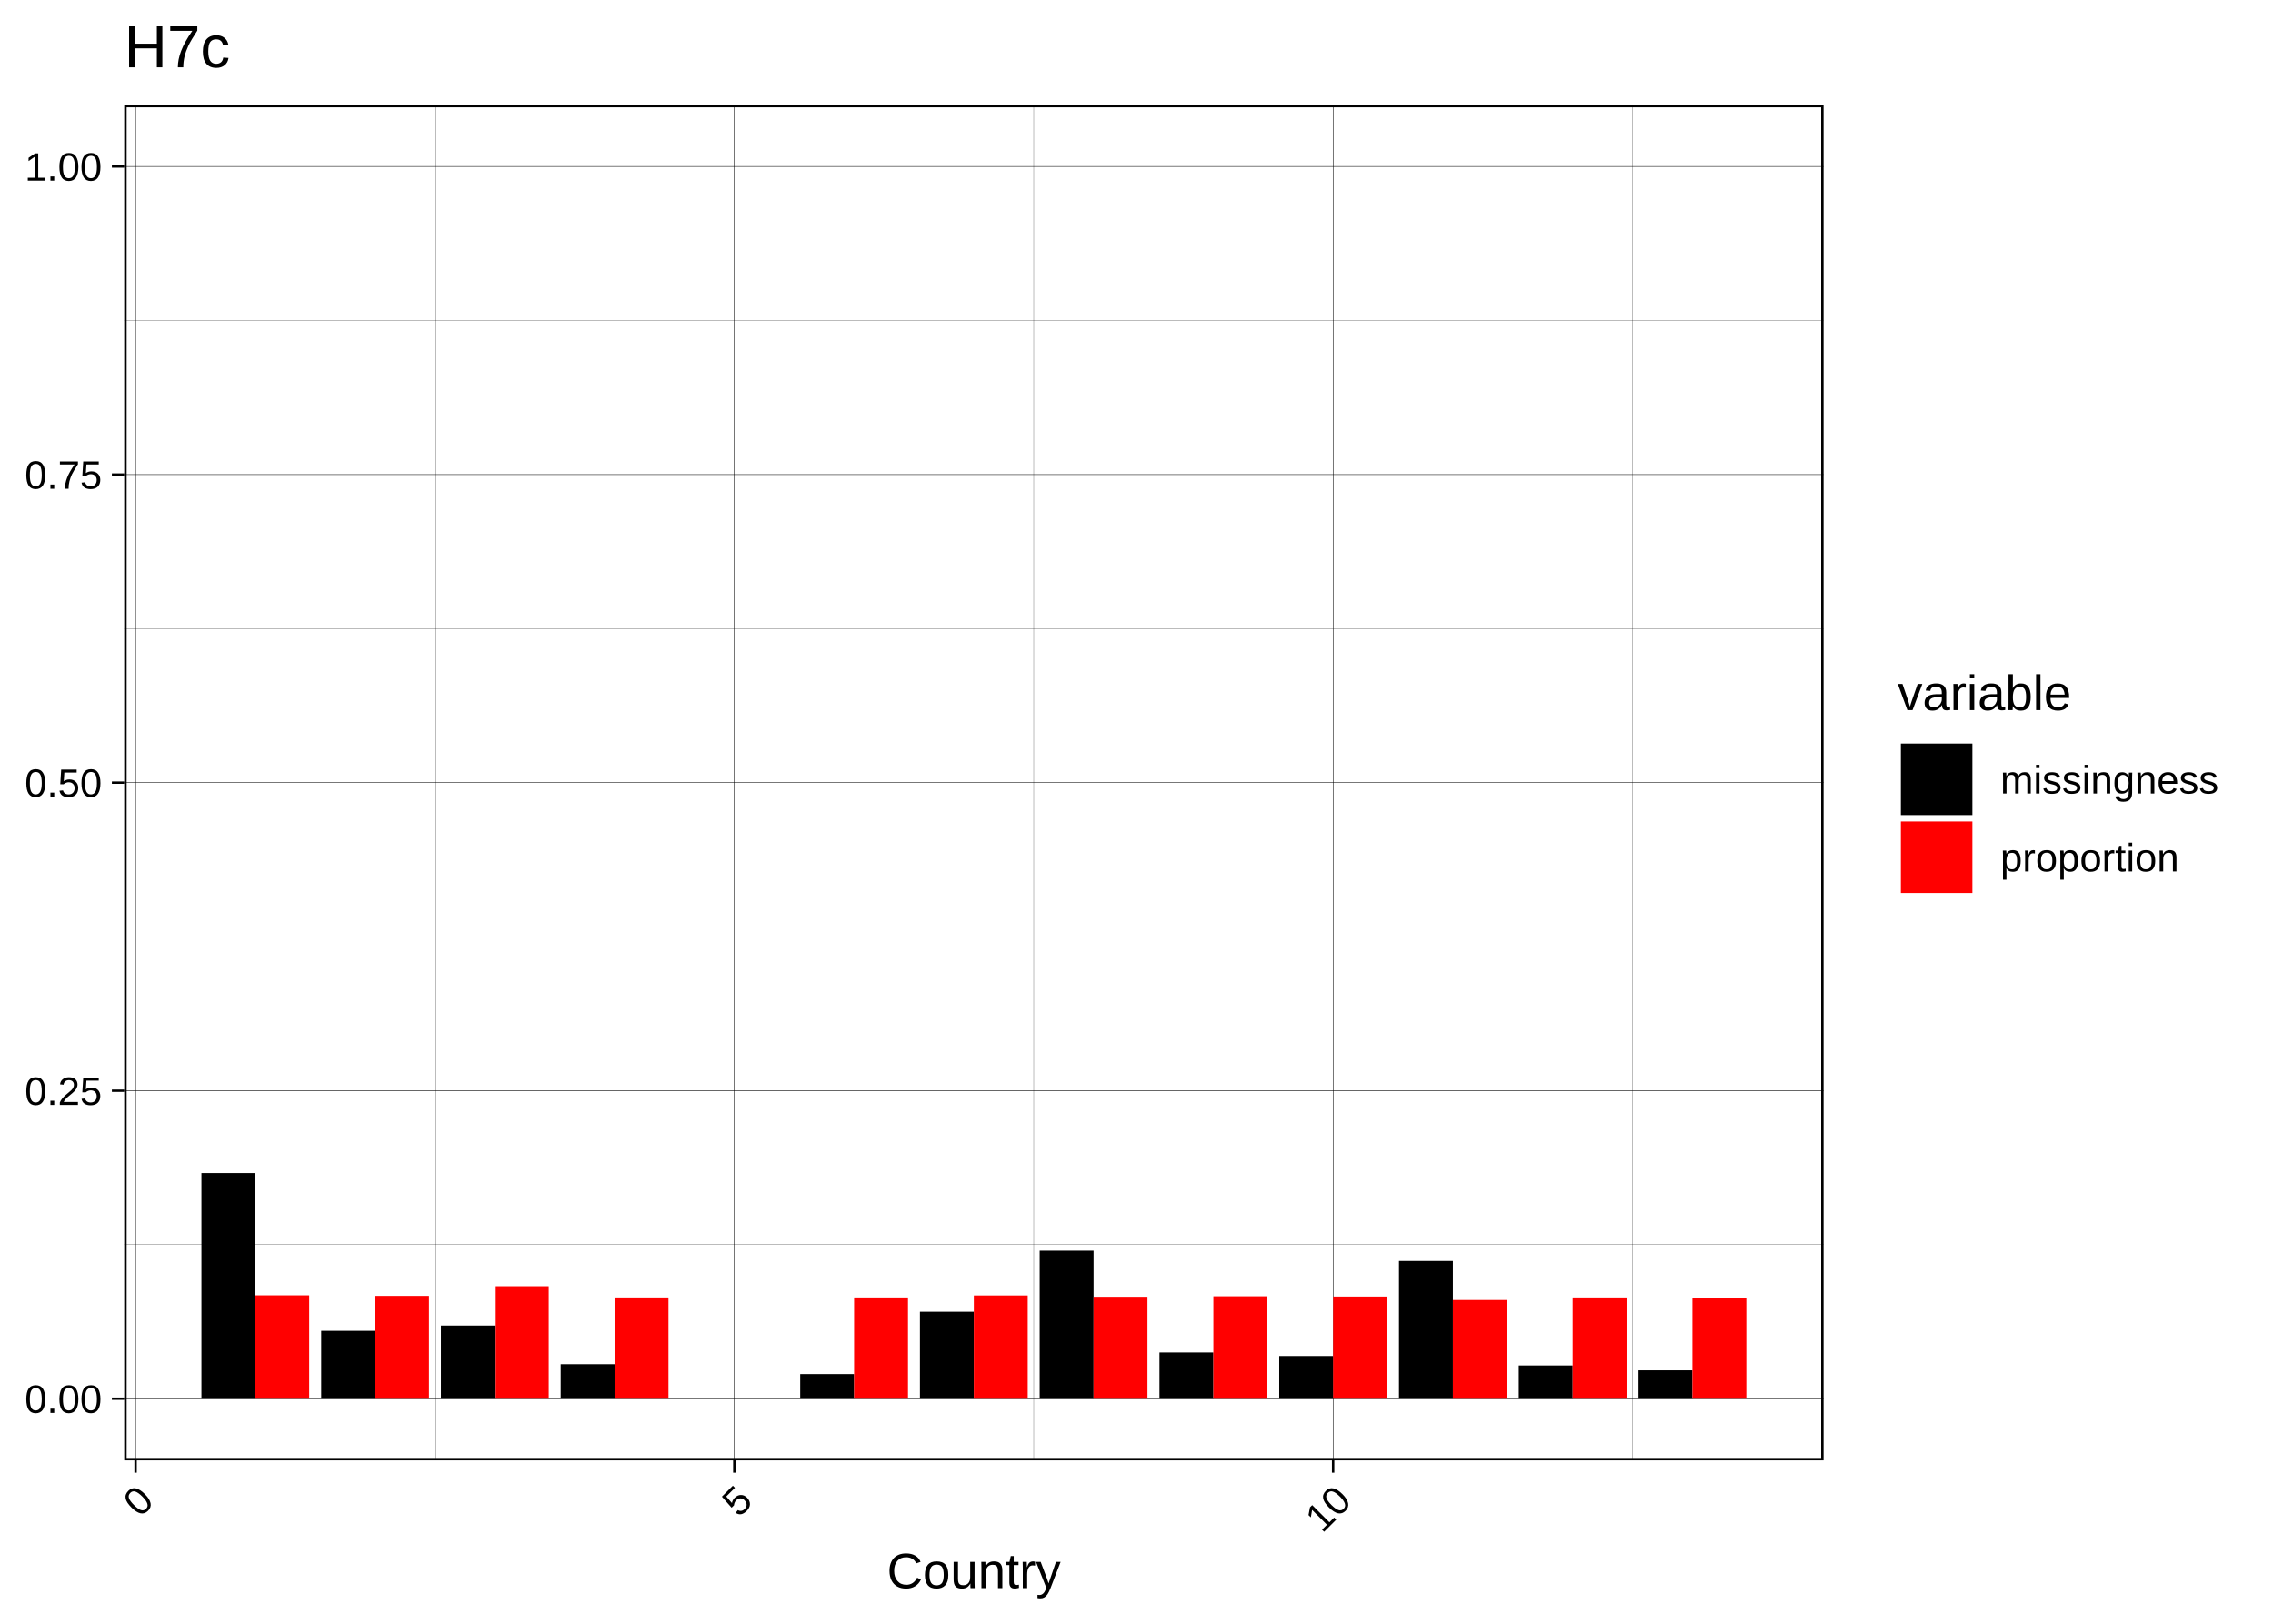
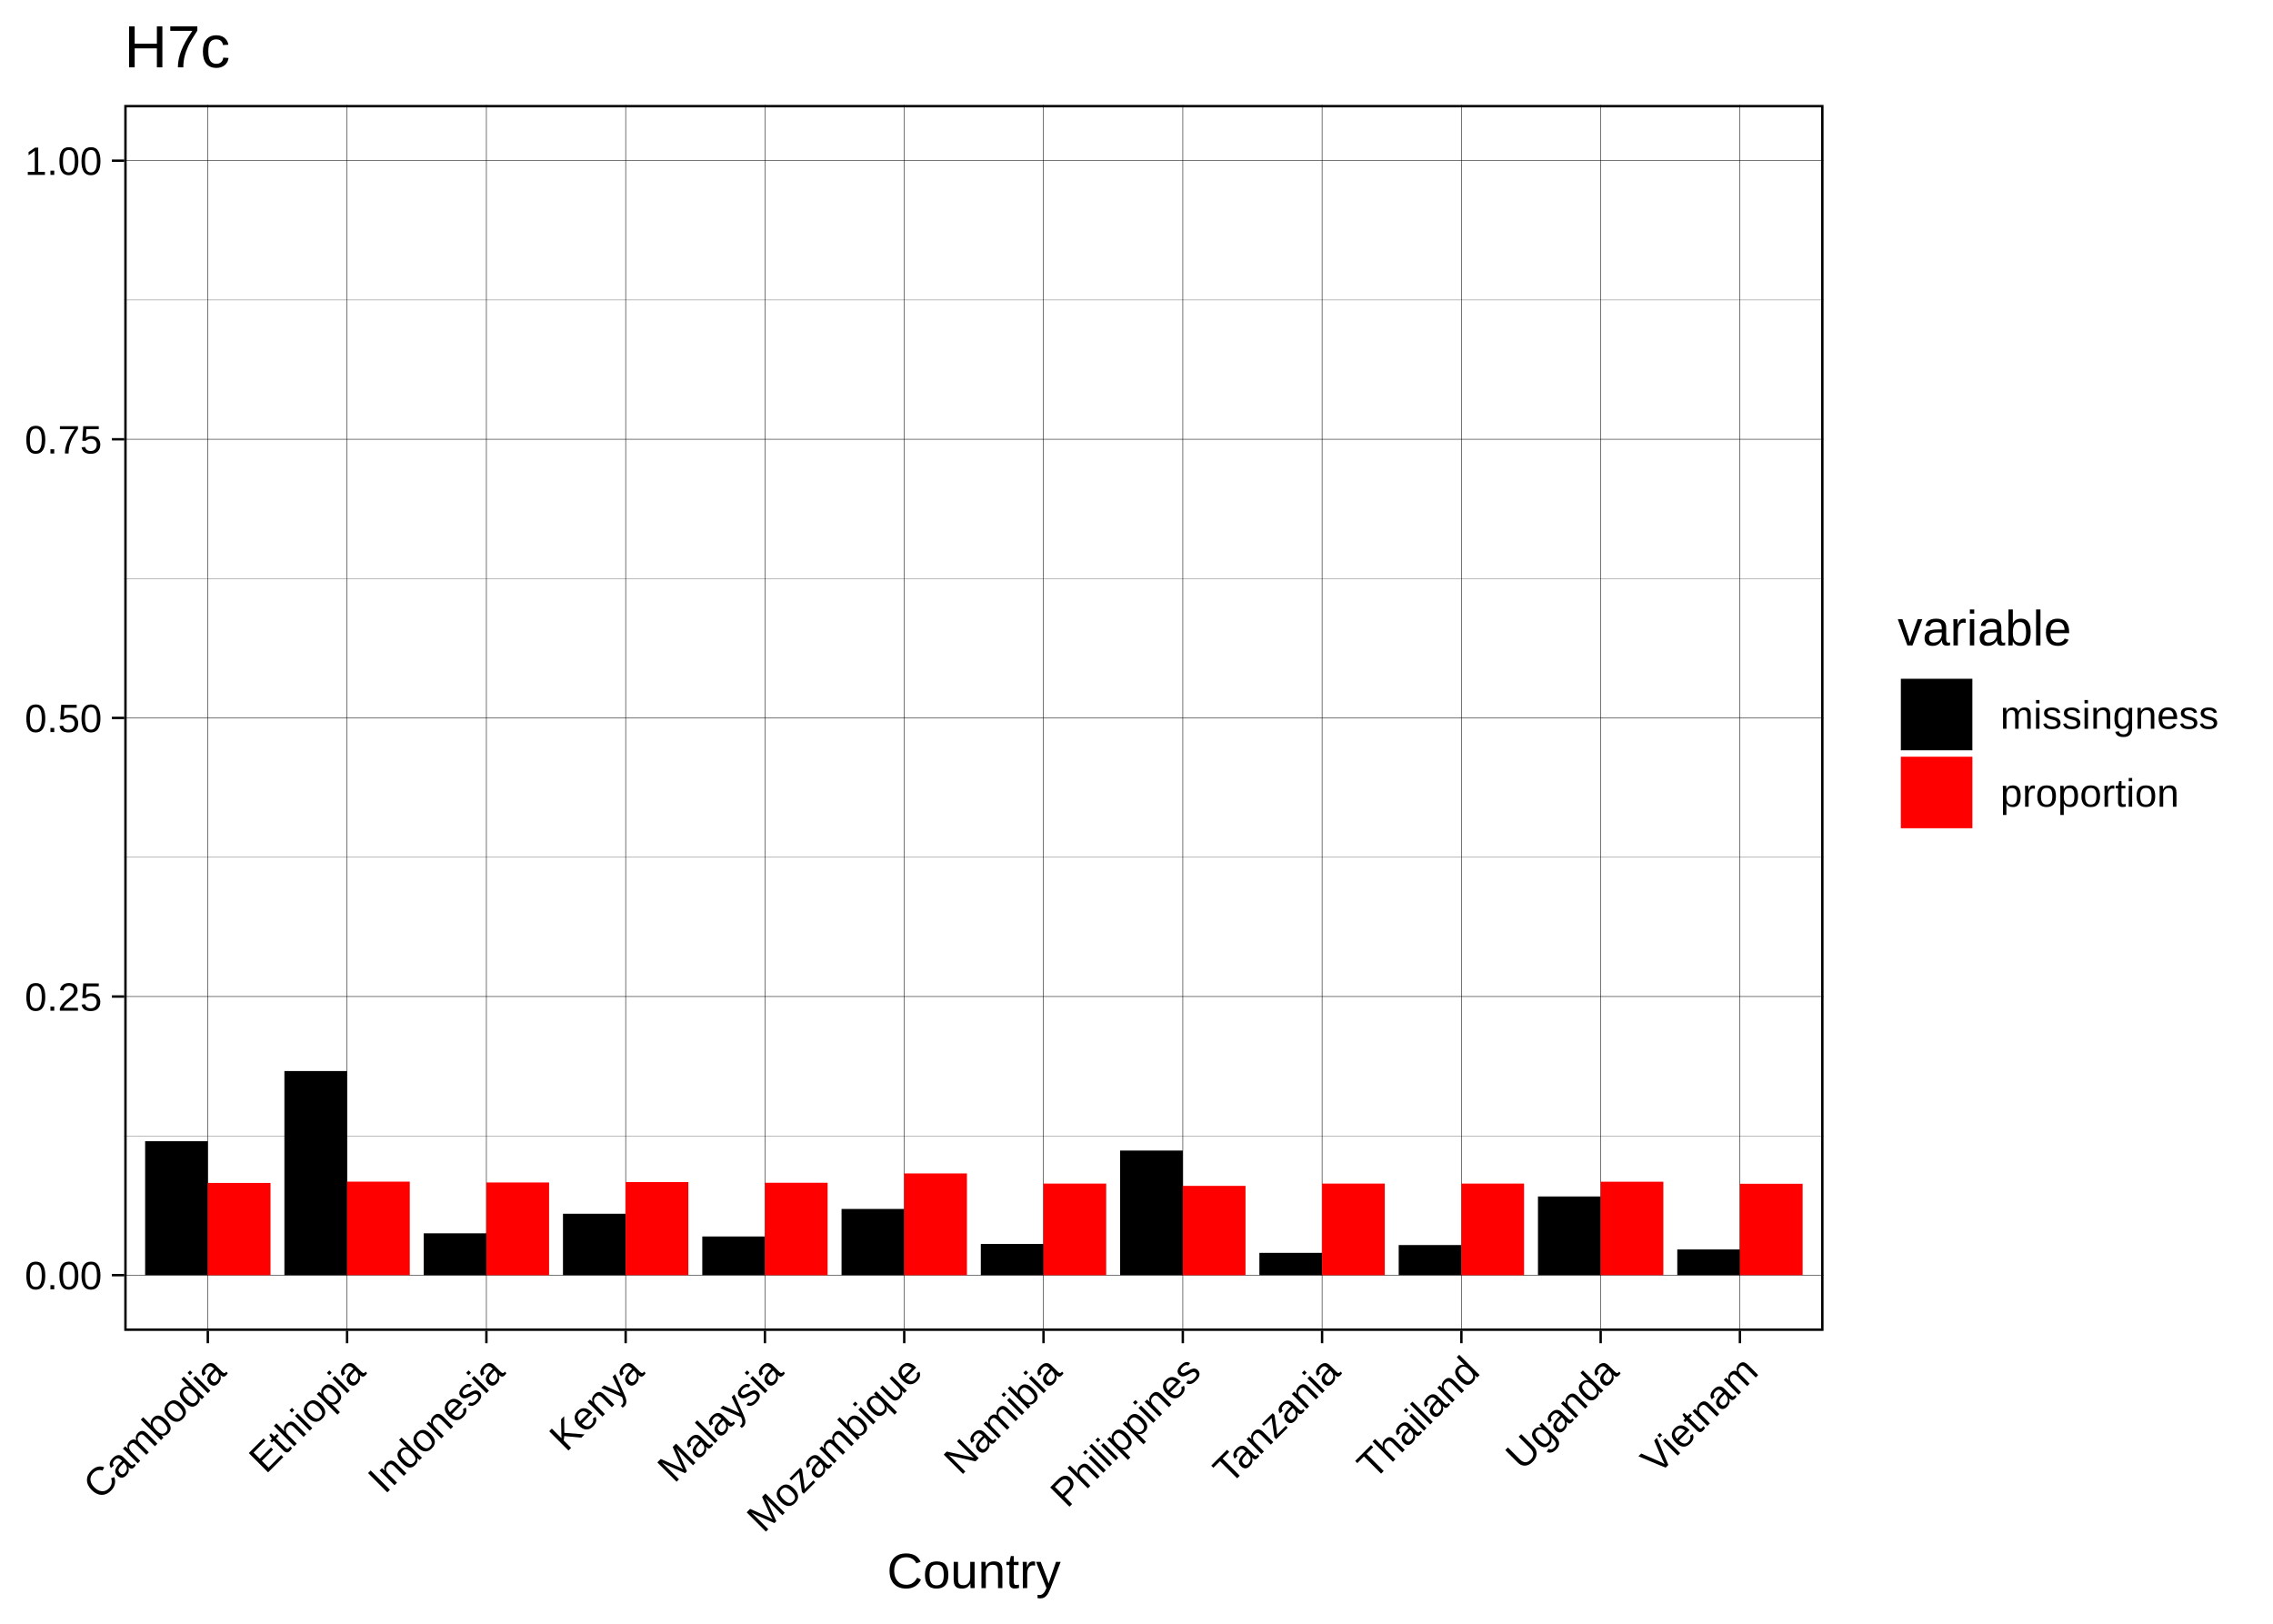
<svg xmlns="http://www.w3.org/2000/svg" class="svglite" width="504.00pt" height="360.00pt" viewBox="0 0 504.00 360.00">
  <defs>
    <style type="text/css">
    .svglite line, .svglite polyline, .svglite polygon, .svglite path, .svglite rect, .svglite circle {
      fill: none;
      stroke: #000000;
      stroke-linecap: round;
      stroke-linejoin: round;
      stroke-miterlimit: 10.00;
    }
    .svglite text {
      white-space: pre;
    }
  </style>
  </defs>
  <rect width="100%" height="100%" style="stroke: none; fill: #FFFFFF;" />
  <defs>
    <clipPath id="cpMC4wMHw1MDQuMDB8MC4wMHwzNjAuMDA=">
      <rect x="0.00" y="0.00" width="504.00" height="360.00" />
    </clipPath>
  </defs>
  <g clip-path="url(#cpMC4wMHw1MDQuMDB8MC4wMHwzNjAuMDA=)">
    <rect x="0" y="0.00" width="504.00" height="360.00" style="stroke-width: 1.07; stroke: #FFFFFF; fill: #FFFFFF;" />
  </g>
  <defs>
-     <clipPath id="cpMjcuNTV8NDA0LjMzfDIzLjI3fDMyMy43Nw==">
-       <rect x="27.55" y="23.27" width="376.79" height="300.51" />
+     <clipPath id="cpMjcuNTV8NDA0LjMzfDIzLjI3fDI5NS4wNw==">
+       <rect x="27.55" y="23.27" width="376.79" height="271.80" />
    </clipPath>
  </defs>
-   <g clip-path="url(#cpMjcuNTV8NDA0LjMzfDIzLjI3fDMyMy43Nw==)">
-     <rect x="27.55" y="23.27" width="376.79" height="300.51" style="stroke-width: 1.07; stroke: none; fill: #FFFFFF;" />
-     <polyline points="27.55,275.97 404.33,275.97 " style="stroke-width: 0.053; stroke-linecap: butt;" />
-     <polyline points="27.55,207.67 404.33,207.67 " style="stroke-width: 0.053; stroke-linecap: butt;" />
-     <polyline points="27.55,139.37 404.33,139.37 " style="stroke-width: 0.053; stroke-linecap: butt;" />
-     <polyline points="27.55,71.07 404.33,71.07 " style="stroke-width: 0.053; stroke-linecap: butt;" />
-     <polyline points="96.45,323.77 96.45,23.27 " style="stroke-width: 0.053; stroke-linecap: butt;" />
-     <polyline points="229.22,323.77 229.22,23.27 " style="stroke-width: 0.053; stroke-linecap: butt;" />
-     <polyline points="361.98,323.77 361.98,23.27 " style="stroke-width: 0.053; stroke-linecap: butt;" />
-     <polyline points="27.55,310.11 404.33,310.11 " style="stroke-width: 0.11; stroke-linecap: butt;" />
-     <polyline points="27.55,241.82 404.33,241.82 " style="stroke-width: 0.11; stroke-linecap: butt;" />
-     <polyline points="27.55,173.52 404.33,173.52 " style="stroke-width: 0.11; stroke-linecap: butt;" />
-     <polyline points="27.55,105.22 404.33,105.22 " style="stroke-width: 0.11; stroke-linecap: butt;" />
-     <polyline points="27.55,36.92 404.33,36.92 " style="stroke-width: 0.11; stroke-linecap: butt;" />
-     <polyline points="30.07,323.77 30.07,23.27 " style="stroke-width: 0.11; stroke-linecap: butt;" />
-     <polyline points="162.83,323.77 162.83,23.27 " style="stroke-width: 0.11; stroke-linecap: butt;" />
-     <polyline points="295.60,323.77 295.60,23.27 " style="stroke-width: 0.11; stroke-linecap: butt;" />
-     <rect x="44.67" y="260.08" width="11.95" height="50.04" style="stroke-width: 1.07; stroke: none; stroke-linecap: butt; stroke-linejoin: miter; fill: #000000;" />
-     <rect x="71.23" y="295.06" width="11.95" height="15.06" style="stroke-width: 1.07; stroke: none; stroke-linecap: butt; stroke-linejoin: miter; fill: #000000;" />
-     <rect x="97.78" y="293.89" width="11.95" height="16.23" style="stroke-width: 1.07; stroke: none; stroke-linecap: butt; stroke-linejoin: miter; fill: #000000;" />
-     <rect x="124.33" y="302.46" width="11.95" height="7.65" style="stroke-width: 1.07; stroke: none; stroke-linecap: butt; stroke-linejoin: miter; fill: #000000;" />
-     <rect x="177.44" y="304.65" width="11.95" height="5.46" style="stroke-width: 1.07; stroke: none; stroke-linecap: butt; stroke-linejoin: miter; fill: #000000;" />
-     <rect x="203.99" y="290.83" width="11.95" height="19.28" style="stroke-width: 1.07; stroke: none; stroke-linecap: butt; stroke-linejoin: miter; fill: #000000;" />
-     <rect x="230.54" y="277.29" width="11.95" height="32.83" style="stroke-width: 1.07; stroke: none; stroke-linecap: butt; stroke-linejoin: miter; fill: #000000;" />
-     <rect x="257.10" y="299.86" width="11.95" height="10.26" style="stroke-width: 1.07; stroke: none; stroke-linecap: butt; stroke-linejoin: miter; fill: #000000;" />
-     <rect x="283.65" y="300.64" width="11.95" height="9.48" style="stroke-width: 1.07; stroke: none; stroke-linecap: butt; stroke-linejoin: miter; fill: #000000;" />
-     <rect x="310.20" y="279.57" width="11.95" height="30.54" style="stroke-width: 1.07; stroke: none; stroke-linecap: butt; stroke-linejoin: miter; fill: #000000;" />
-     <rect x="336.76" y="302.74" width="11.95" height="7.38" style="stroke-width: 1.07; stroke: none; stroke-linecap: butt; stroke-linejoin: miter; fill: #000000;" />
-     <rect x="363.31" y="303.82" width="11.95" height="6.30" style="stroke-width: 1.07; stroke: none; stroke-linecap: butt; stroke-linejoin: miter; fill: #000000;" />
-     <rect x="56.62" y="287.19" width="11.95" height="22.92" style="stroke-width: 1.07; stroke: none; stroke-linecap: butt; stroke-linejoin: miter; fill: #FF0000;" />
-     <rect x="83.18" y="287.31" width="11.95" height="22.81" style="stroke-width: 1.07; stroke: none; stroke-linecap: butt; stroke-linejoin: miter; fill: #FF0000;" />
-     <rect x="109.73" y="285.17" width="11.95" height="24.94" style="stroke-width: 1.07; stroke: none; stroke-linecap: butt; stroke-linejoin: miter; fill: #FF0000;" />
-     <rect x="136.28" y="287.66" width="11.95" height="22.45" style="stroke-width: 1.07; stroke: none; stroke-linecap: butt; stroke-linejoin: miter; fill: #FF0000;" />
-     <rect x="189.39" y="287.66" width="11.95" height="22.45" style="stroke-width: 1.07; stroke: none; stroke-linecap: butt; stroke-linejoin: miter; fill: #FF0000;" />
-     <rect x="215.94" y="287.22" width="11.95" height="22.90" style="stroke-width: 1.07; stroke: none; stroke-linecap: butt; stroke-linejoin: miter; fill: #FF0000;" />
-     <rect x="242.49" y="287.51" width="11.95" height="22.61" style="stroke-width: 1.07; stroke: none; stroke-linecap: butt; stroke-linejoin: miter; fill: #FF0000;" />
-     <rect x="269.05" y="287.40" width="11.95" height="22.72" style="stroke-width: 1.07; stroke: none; stroke-linecap: butt; stroke-linejoin: miter; fill: #FF0000;" />
-     <rect x="295.60" y="287.46" width="11.95" height="22.65" style="stroke-width: 1.07; stroke: none; stroke-linecap: butt; stroke-linejoin: miter; fill: #FF0000;" />
-     <rect x="322.15" y="288.23" width="11.95" height="21.89" style="stroke-width: 1.07; stroke: none; stroke-linecap: butt; stroke-linejoin: miter; fill: #FF0000;" />
-     <rect x="348.71" y="287.66" width="11.95" height="22.45" style="stroke-width: 1.07; stroke: none; stroke-linecap: butt; stroke-linejoin: miter; fill: #FF0000;" />
-     <rect x="375.26" y="287.71" width="11.95" height="22.40" style="stroke-width: 1.07; stroke: none; stroke-linecap: butt; stroke-linejoin: miter; fill: #FF0000;" />
-     <rect x="27.55" y="23.27" width="376.79" height="300.51" style="stroke-width: 1.07;" />
+   <g clip-path="url(#cpMjcuNTV8NDA0LjMzfDIzLjI3fDI5NS4wNw==)">
+     <rect x="27.55" y="23.27" width="376.79" height="271.80" style="stroke-width: 1.07; stroke: none; fill: #FFFFFF;" />
+     <polyline points="27.55,251.83 404.33,251.83 " style="stroke-width: 0.053; stroke-linecap: butt;" />
+     <polyline points="27.55,190.05 404.33,190.05 " style="stroke-width: 0.053; stroke-linecap: butt;" />
+     <polyline points="27.55,128.28 404.33,128.28 " style="stroke-width: 0.053; stroke-linecap: butt;" />
+     <polyline points="27.55,66.51 404.33,66.51 " style="stroke-width: 0.053; stroke-linecap: butt;" />
+     <polyline points="27.55,282.71 404.33,282.71 " style="stroke-width: 0.11; stroke-linecap: butt;" />
+     <polyline points="27.55,220.94 404.33,220.94 " style="stroke-width: 0.11; stroke-linecap: butt;" />
+     <polyline points="27.55,159.17 404.33,159.17 " style="stroke-width: 0.11; stroke-linecap: butt;" />
+     <polyline points="27.55,97.39 404.33,97.39 " style="stroke-width: 0.11; stroke-linecap: butt;" />
+     <polyline points="27.55,35.62 404.33,35.62 " style="stroke-width: 0.11; stroke-linecap: butt;" />
+     <polyline points="46.08,295.07 46.08,23.27 " style="stroke-width: 0.11; stroke-linecap: butt;" />
+     <polyline points="76.96,295.07 76.96,23.27 " style="stroke-width: 0.11; stroke-linecap: butt;" />
+     <polyline points="107.85,295.07 107.85,23.27 " style="stroke-width: 0.11; stroke-linecap: butt;" />
+     <polyline points="138.73,295.07 138.73,23.27 " style="stroke-width: 0.11; stroke-linecap: butt;" />
+     <polyline points="169.61,295.07 169.61,23.27 " style="stroke-width: 0.11; stroke-linecap: butt;" />
+     <polyline points="200.50,295.07 200.50,23.27 " style="stroke-width: 0.11; stroke-linecap: butt;" />
+     <polyline points="231.38,295.07 231.38,23.27 " style="stroke-width: 0.11; stroke-linecap: butt;" />
+     <polyline points="262.27,295.07 262.27,23.27 " style="stroke-width: 0.11; stroke-linecap: butt;" />
+     <polyline points="293.15,295.07 293.15,23.27 " style="stroke-width: 0.11; stroke-linecap: butt;" />
+     <polyline points="324.04,295.07 324.04,23.27 " style="stroke-width: 0.11; stroke-linecap: butt;" />
+     <polyline points="354.92,295.07 354.92,23.27 " style="stroke-width: 0.11; stroke-linecap: butt;" />
+     <polyline points="385.80,295.07 385.80,23.27 " style="stroke-width: 0.11; stroke-linecap: butt;" />
+     <rect x="63.06" y="237.46" width="13.90" height="45.26" style="stroke-width: 1.07; stroke: none; stroke-linecap: butt; stroke-linejoin: miter; fill: #000000;" />
+     <rect x="124.83" y="269.10" width="13.90" height="13.62" style="stroke-width: 1.07; stroke: none; stroke-linecap: butt; stroke-linejoin: miter; fill: #000000;" />
+     <rect x="186.60" y="268.04" width="13.90" height="14.68" style="stroke-width: 1.07; stroke: none; stroke-linecap: butt; stroke-linejoin: miter; fill: #000000;" />
+     <rect x="217.48" y="275.80" width="13.90" height="6.92" style="stroke-width: 1.07; stroke: none; stroke-linecap: butt; stroke-linejoin: miter; fill: #000000;" />
+     <rect x="279.25" y="277.77" width="13.90" height="4.94" style="stroke-width: 1.07; stroke: none; stroke-linecap: butt; stroke-linejoin: miter; fill: #000000;" />
+     <rect x="341.02" y="265.27" width="13.90" height="17.44" style="stroke-width: 1.07; stroke: none; stroke-linecap: butt; stroke-linejoin: miter; fill: #000000;" />
+     <rect x="32.18" y="253.02" width="13.90" height="29.69" style="stroke-width: 1.07; stroke: none; stroke-linecap: butt; stroke-linejoin: miter; fill: #000000;" />
+     <rect x="93.95" y="273.44" width="13.90" height="9.28" style="stroke-width: 1.07; stroke: none; stroke-linecap: butt; stroke-linejoin: miter; fill: #000000;" />
+     <rect x="155.72" y="274.14" width="13.90" height="8.57" style="stroke-width: 1.07; stroke: none; stroke-linecap: butt; stroke-linejoin: miter; fill: #000000;" />
+     <rect x="248.37" y="255.09" width="13.90" height="27.62" style="stroke-width: 1.07; stroke: none; stroke-linecap: butt; stroke-linejoin: miter; fill: #000000;" />
+     <rect x="310.14" y="276.04" width="13.90" height="6.67" style="stroke-width: 1.07; stroke: none; stroke-linecap: butt; stroke-linejoin: miter; fill: #000000;" />
+     <rect x="371.91" y="277.02" width="13.90" height="5.69" style="stroke-width: 1.07; stroke: none; stroke-linecap: butt; stroke-linejoin: miter; fill: #000000;" />
+     <rect x="76.96" y="261.98" width="13.90" height="20.73" style="stroke-width: 1.07; stroke: none; stroke-linecap: butt; stroke-linejoin: miter; fill: #FF0000;" />
+     <rect x="138.73" y="262.08" width="13.90" height="20.63" style="stroke-width: 1.07; stroke: none; stroke-linecap: butt; stroke-linejoin: miter; fill: #FF0000;" />
+     <rect x="200.50" y="260.16" width="13.90" height="22.56" style="stroke-width: 1.07; stroke: none; stroke-linecap: butt; stroke-linejoin: miter; fill: #FF0000;" />
+     <rect x="231.38" y="262.41" width="13.90" height="20.31" style="stroke-width: 1.07; stroke: none; stroke-linecap: butt; stroke-linejoin: miter; fill: #FF0000;" />
+     <rect x="293.15" y="262.41" width="13.90" height="20.31" style="stroke-width: 1.07; stroke: none; stroke-linecap: butt; stroke-linejoin: miter; fill: #FF0000;" />
+     <rect x="354.92" y="262.00" width="13.90" height="20.71" style="stroke-width: 1.07; stroke: none; stroke-linecap: butt; stroke-linejoin: miter; fill: #FF0000;" />
+     <rect x="46.08" y="262.27" width="13.90" height="20.45" style="stroke-width: 1.07; stroke: none; stroke-linecap: butt; stroke-linejoin: miter; fill: #FF0000;" />
+     <rect x="107.85" y="262.17" width="13.90" height="20.55" style="stroke-width: 1.07; stroke: none; stroke-linecap: butt; stroke-linejoin: miter; fill: #FF0000;" />
+     <rect x="169.61" y="262.23" width="13.90" height="20.49" style="stroke-width: 1.07; stroke: none; stroke-linecap: butt; stroke-linejoin: miter; fill: #FF0000;" />
+     <rect x="262.27" y="262.92" width="13.90" height="19.80" style="stroke-width: 1.07; stroke: none; stroke-linecap: butt; stroke-linejoin: miter; fill: #FF0000;" />
+     <rect x="324.04" y="262.41" width="13.90" height="20.31" style="stroke-width: 1.07; stroke: none; stroke-linecap: butt; stroke-linejoin: miter; fill: #FF0000;" />
+     <rect x="385.80" y="262.45" width="13.90" height="20.26" style="stroke-width: 1.07; stroke: none; stroke-linecap: butt; stroke-linejoin: miter; fill: #FF0000;" />
+     <rect x="27.55" y="23.27" width="376.79" height="271.80" style="stroke-width: 1.07;" />
  </g>
  <g clip-path="url(#cpMC4wMHw1MDQuMDB8MC4wMHwzNjAuMDA=)">
-     <text x="22.62" y="313.26" text-anchor="end" style="font-size: 8.80px; font-family: &quot;Arial&quot;;" textLength="17.14px" lengthAdjust="spacingAndGlyphs">0.00</text>
-     <text x="22.62" y="244.97" text-anchor="end" style="font-size: 8.80px; font-family: &quot;Arial&quot;;" textLength="17.14px" lengthAdjust="spacingAndGlyphs">0.25</text>
-     <text x="22.62" y="176.67" text-anchor="end" style="font-size: 8.80px; font-family: &quot;Arial&quot;;" textLength="17.14px" lengthAdjust="spacingAndGlyphs">0.50</text>
-     <text x="22.62" y="108.37" text-anchor="end" style="font-size: 8.80px; font-family: &quot;Arial&quot;;" textLength="17.14px" lengthAdjust="spacingAndGlyphs">0.75</text>
-     <text x="22.62" y="40.07" text-anchor="end" style="font-size: 8.80px; font-family: &quot;Arial&quot;;" textLength="17.14px" lengthAdjust="spacingAndGlyphs">1.00</text>
-     <polyline points="24.81,310.11 27.55,310.11 " style="stroke-width: 0.53; stroke-linecap: butt;" />
-     <polyline points="24.81,241.82 27.55,241.82 " style="stroke-width: 0.53; stroke-linecap: butt;" />
-     <polyline points="24.81,173.52 27.55,173.52 " style="stroke-width: 0.53; stroke-linecap: butt;" />
-     <polyline points="24.81,105.22 27.55,105.22 " style="stroke-width: 0.53; stroke-linecap: butt;" />
-     <polyline points="24.81,36.92 27.55,36.92 " style="stroke-width: 0.53; stroke-linecap: butt;" />
-     <polyline points="30.07,326.51 30.07,323.77 " style="stroke-width: 0.53; stroke-linecap: butt;" />
-     <polyline points="162.83,326.51 162.83,323.77 " style="stroke-width: 0.53; stroke-linecap: butt;" />
-     <polyline points="295.60,326.51 295.60,323.77 " style="stroke-width: 0.53; stroke-linecap: butt;" />
-     <text transform="translate(34.52,333.16) rotate(-45)" text-anchor="end" style="font-size: 8.80px; font-family: &quot;Arial&quot;;" textLength="4.90px" lengthAdjust="spacingAndGlyphs">0</text>
-     <text transform="translate(167.29,333.16) rotate(-45)" text-anchor="end" style="font-size: 8.80px; font-family: &quot;Arial&quot;;" textLength="4.90px" lengthAdjust="spacingAndGlyphs">5</text>
-     <text transform="translate(300.05,333.16) rotate(-45)" text-anchor="end" style="font-size: 8.80px; font-family: &quot;Arial&quot;;" textLength="9.79px" lengthAdjust="spacingAndGlyphs">10</text>
+     <text x="22.62" y="285.86" text-anchor="end" style="font-size: 8.80px; font-family: &quot;Arial&quot;;" textLength="17.14px" lengthAdjust="spacingAndGlyphs">0.00</text>
+     <text x="22.62" y="224.09" text-anchor="end" style="font-size: 8.80px; font-family: &quot;Arial&quot;;" textLength="17.14px" lengthAdjust="spacingAndGlyphs">0.25</text>
+     <text x="22.62" y="162.32" text-anchor="end" style="font-size: 8.80px; font-family: &quot;Arial&quot;;" textLength="17.14px" lengthAdjust="spacingAndGlyphs">0.50</text>
+     <text x="22.62" y="100.54" text-anchor="end" style="font-size: 8.80px; font-family: &quot;Arial&quot;;" textLength="17.14px" lengthAdjust="spacingAndGlyphs">0.75</text>
+     <text x="22.62" y="38.77" text-anchor="end" style="font-size: 8.80px; font-family: &quot;Arial&quot;;" textLength="17.14px" lengthAdjust="spacingAndGlyphs">1.00</text>
+     <polyline points="24.81,282.71 27.55,282.71 " style="stroke-width: 0.53; stroke-linecap: butt;" />
+     <polyline points="24.81,220.94 27.55,220.94 " style="stroke-width: 0.53; stroke-linecap: butt;" />
+     <polyline points="24.81,159.17 27.55,159.17 " style="stroke-width: 0.53; stroke-linecap: butt;" />
+     <polyline points="24.81,97.39 27.55,97.39 " style="stroke-width: 0.53; stroke-linecap: butt;" />
+     <polyline points="24.81,35.62 27.55,35.62 " style="stroke-width: 0.53; stroke-linecap: butt;" />
+     <polyline points="46.08,297.81 46.08,295.07 " style="stroke-width: 0.53; stroke-linecap: butt;" />
+     <polyline points="76.96,297.81 76.96,295.07 " style="stroke-width: 0.53; stroke-linecap: butt;" />
+     <polyline points="107.85,297.81 107.85,295.07 " style="stroke-width: 0.53; stroke-linecap: butt;" />
+     <polyline points="138.73,297.81 138.73,295.07 " style="stroke-width: 0.53; stroke-linecap: butt;" />
+     <polyline points="169.61,297.81 169.61,295.07 " style="stroke-width: 0.53; stroke-linecap: butt;" />
+     <polyline points="200.50,297.81 200.50,295.07 " style="stroke-width: 0.53; stroke-linecap: butt;" />
+     <polyline points="231.38,297.81 231.38,295.07 " style="stroke-width: 0.53; stroke-linecap: butt;" />
+     <polyline points="262.27,297.81 262.27,295.07 " style="stroke-width: 0.53; stroke-linecap: butt;" />
+     <polyline points="293.15,297.81 293.15,295.07 " style="stroke-width: 0.53; stroke-linecap: butt;" />
+     <polyline points="324.04,297.81 324.04,295.07 " style="stroke-width: 0.53; stroke-linecap: butt;" />
+     <polyline points="354.92,297.81 354.92,295.07 " style="stroke-width: 0.53; stroke-linecap: butt;" />
+     <polyline points="385.80,297.81 385.80,295.07 " style="stroke-width: 0.53; stroke-linecap: butt;" />
+     <text transform="translate(50.53,304.46) rotate(-45)" text-anchor="end" style="font-size: 8.80px; font-family: &quot;Arial&quot;;" textLength="40.11px" lengthAdjust="spacingAndGlyphs">Cambodia</text>
+     <text transform="translate(81.42,304.46) rotate(-45)" text-anchor="end" style="font-size: 8.80px; font-family: &quot;Arial&quot;;" textLength="31.80px" lengthAdjust="spacingAndGlyphs">Ethiopia</text>
+     <text transform="translate(112.30,304.46) rotate(-45)" text-anchor="end" style="font-size: 8.80px; font-family: &quot;Arial&quot;;" textLength="38.17px" lengthAdjust="spacingAndGlyphs">Indonesia</text>
+     <text transform="translate(143.18,304.46) rotate(-45)" text-anchor="end" style="font-size: 8.80px; font-family: &quot;Arial&quot;;" textLength="24.96px" lengthAdjust="spacingAndGlyphs">Kenya</text>
+     <text transform="translate(174.07,304.46) rotate(-45)" text-anchor="end" style="font-size: 8.80px; font-family: &quot;Arial&quot;;" textLength="34.72px" lengthAdjust="spacingAndGlyphs">Malaysia</text>
+     <text transform="translate(204.95,304.46) rotate(-45)" text-anchor="end" style="font-size: 8.80px; font-family: &quot;Arial&quot;;" textLength="50.39px" lengthAdjust="spacingAndGlyphs">Mozambique</text>
+     <text transform="translate(235.84,304.46) rotate(-45)" text-anchor="end" style="font-size: 8.80px; font-family: &quot;Arial&quot;;" textLength="32.27px" lengthAdjust="spacingAndGlyphs">Namibia</text>
+     <text transform="translate(266.72,304.46) rotate(-45)" text-anchor="end" style="font-size: 8.80px; font-family: &quot;Arial&quot;;" textLength="42.55px" lengthAdjust="spacingAndGlyphs">Philippines</text>
+     <text transform="translate(297.61,304.46) rotate(-45)" text-anchor="end" style="font-size: 8.80px; font-family: &quot;Arial&quot;;" textLength="35.23px" lengthAdjust="spacingAndGlyphs">Tanzania</text>
+     <text transform="translate(328.49,304.46) rotate(-45)" text-anchor="end" style="font-size: 8.80px; font-family: &quot;Arial&quot;;" textLength="33.75px" lengthAdjust="spacingAndGlyphs">Thailand</text>
+     <text transform="translate(359.37,304.46) rotate(-45)" text-anchor="end" style="font-size: 8.80px; font-family: &quot;Arial&quot;;" textLength="30.83px" lengthAdjust="spacingAndGlyphs">Uganda</text>
+     <text transform="translate(390.26,304.46) rotate(-45)" text-anchor="end" style="font-size: 8.80px; font-family: &quot;Arial&quot;;" textLength="32.13px" lengthAdjust="spacingAndGlyphs">Vietnam</text>
    <text x="215.94" y="352.10" text-anchor="middle" style="font-size: 11.00px; font-family: &quot;Arial&quot;;" textLength="38.53px" lengthAdjust="spacingAndGlyphs">Country</text>
-     <rect x="415.29" y="142.86" width="83.23" height="61.32" style="stroke-width: 1.07; stroke: none; fill: #FFFFFF;" />
-     <text x="420.77" y="157.44" style="font-size: 11.00px; font-family: &quot;Arial&quot;;" textLength="38.53px" lengthAdjust="spacingAndGlyphs">variable</text>
-     <rect x="420.77" y="164.14" width="17.28" height="17.28" style="stroke-width: 1.07; stroke: none; fill: #FFFFFF;" />
-     <rect x="421.48" y="164.85" width="15.86" height="15.86" style="stroke-width: 1.07; stroke: none; stroke-linecap: butt; stroke-linejoin: miter; fill: #000000;" />
-     <rect x="420.77" y="181.42" width="17.28" height="17.28" style="stroke-width: 1.07; stroke: none; fill: #FFFFFF;" />
-     <rect x="421.48" y="182.13" width="15.86" height="15.86" style="stroke-width: 1.07; stroke: none; stroke-linecap: butt; stroke-linejoin: miter; fill: #FF0000;" />
-     <text x="443.53" y="175.93" style="font-size: 8.80px; font-family: &quot;Arial&quot;;" textLength="48.41px" lengthAdjust="spacingAndGlyphs">missingness</text>
-     <text x="443.53" y="193.21" style="font-size: 8.80px; font-family: &quot;Arial&quot;;" textLength="39.64px" lengthAdjust="spacingAndGlyphs">proportion</text>
+     <rect x="415.29" y="128.51" width="83.23" height="61.32" style="stroke-width: 1.07; stroke: none; fill: #FFFFFF;" />
+     <text x="420.77" y="143.09" style="font-size: 11.00px; font-family: &quot;Arial&quot;;" textLength="38.53px" lengthAdjust="spacingAndGlyphs">variable</text>
+     <rect x="420.77" y="149.79" width="17.28" height="17.28" style="stroke-width: 1.07; stroke: none; fill: #FFFFFF;" />
+     <rect x="421.48" y="150.49" width="15.86" height="15.86" style="stroke-width: 1.07; stroke: none; stroke-linecap: butt; stroke-linejoin: miter; fill: #000000;" />
+     <rect x="420.77" y="167.07" width="17.28" height="17.28" style="stroke-width: 1.07; stroke: none; fill: #FFFFFF;" />
+     <rect x="421.48" y="167.77" width="15.86" height="15.86" style="stroke-width: 1.07; stroke: none; stroke-linecap: butt; stroke-linejoin: miter; fill: #FF0000;" />
+     <text x="443.53" y="161.58" style="font-size: 8.80px; font-family: &quot;Arial&quot;;" textLength="48.41px" lengthAdjust="spacingAndGlyphs">missingness</text>
+     <text x="443.53" y="178.86" style="font-size: 8.80px; font-family: &quot;Arial&quot;;" textLength="39.64px" lengthAdjust="spacingAndGlyphs">proportion</text>
    <text x="27.55" y="14.93" style="font-size: 13.20px; font-family: &quot;Arial&quot;;" textLength="23.46px" lengthAdjust="spacingAndGlyphs">H7c</text>
  </g>
</svg>
